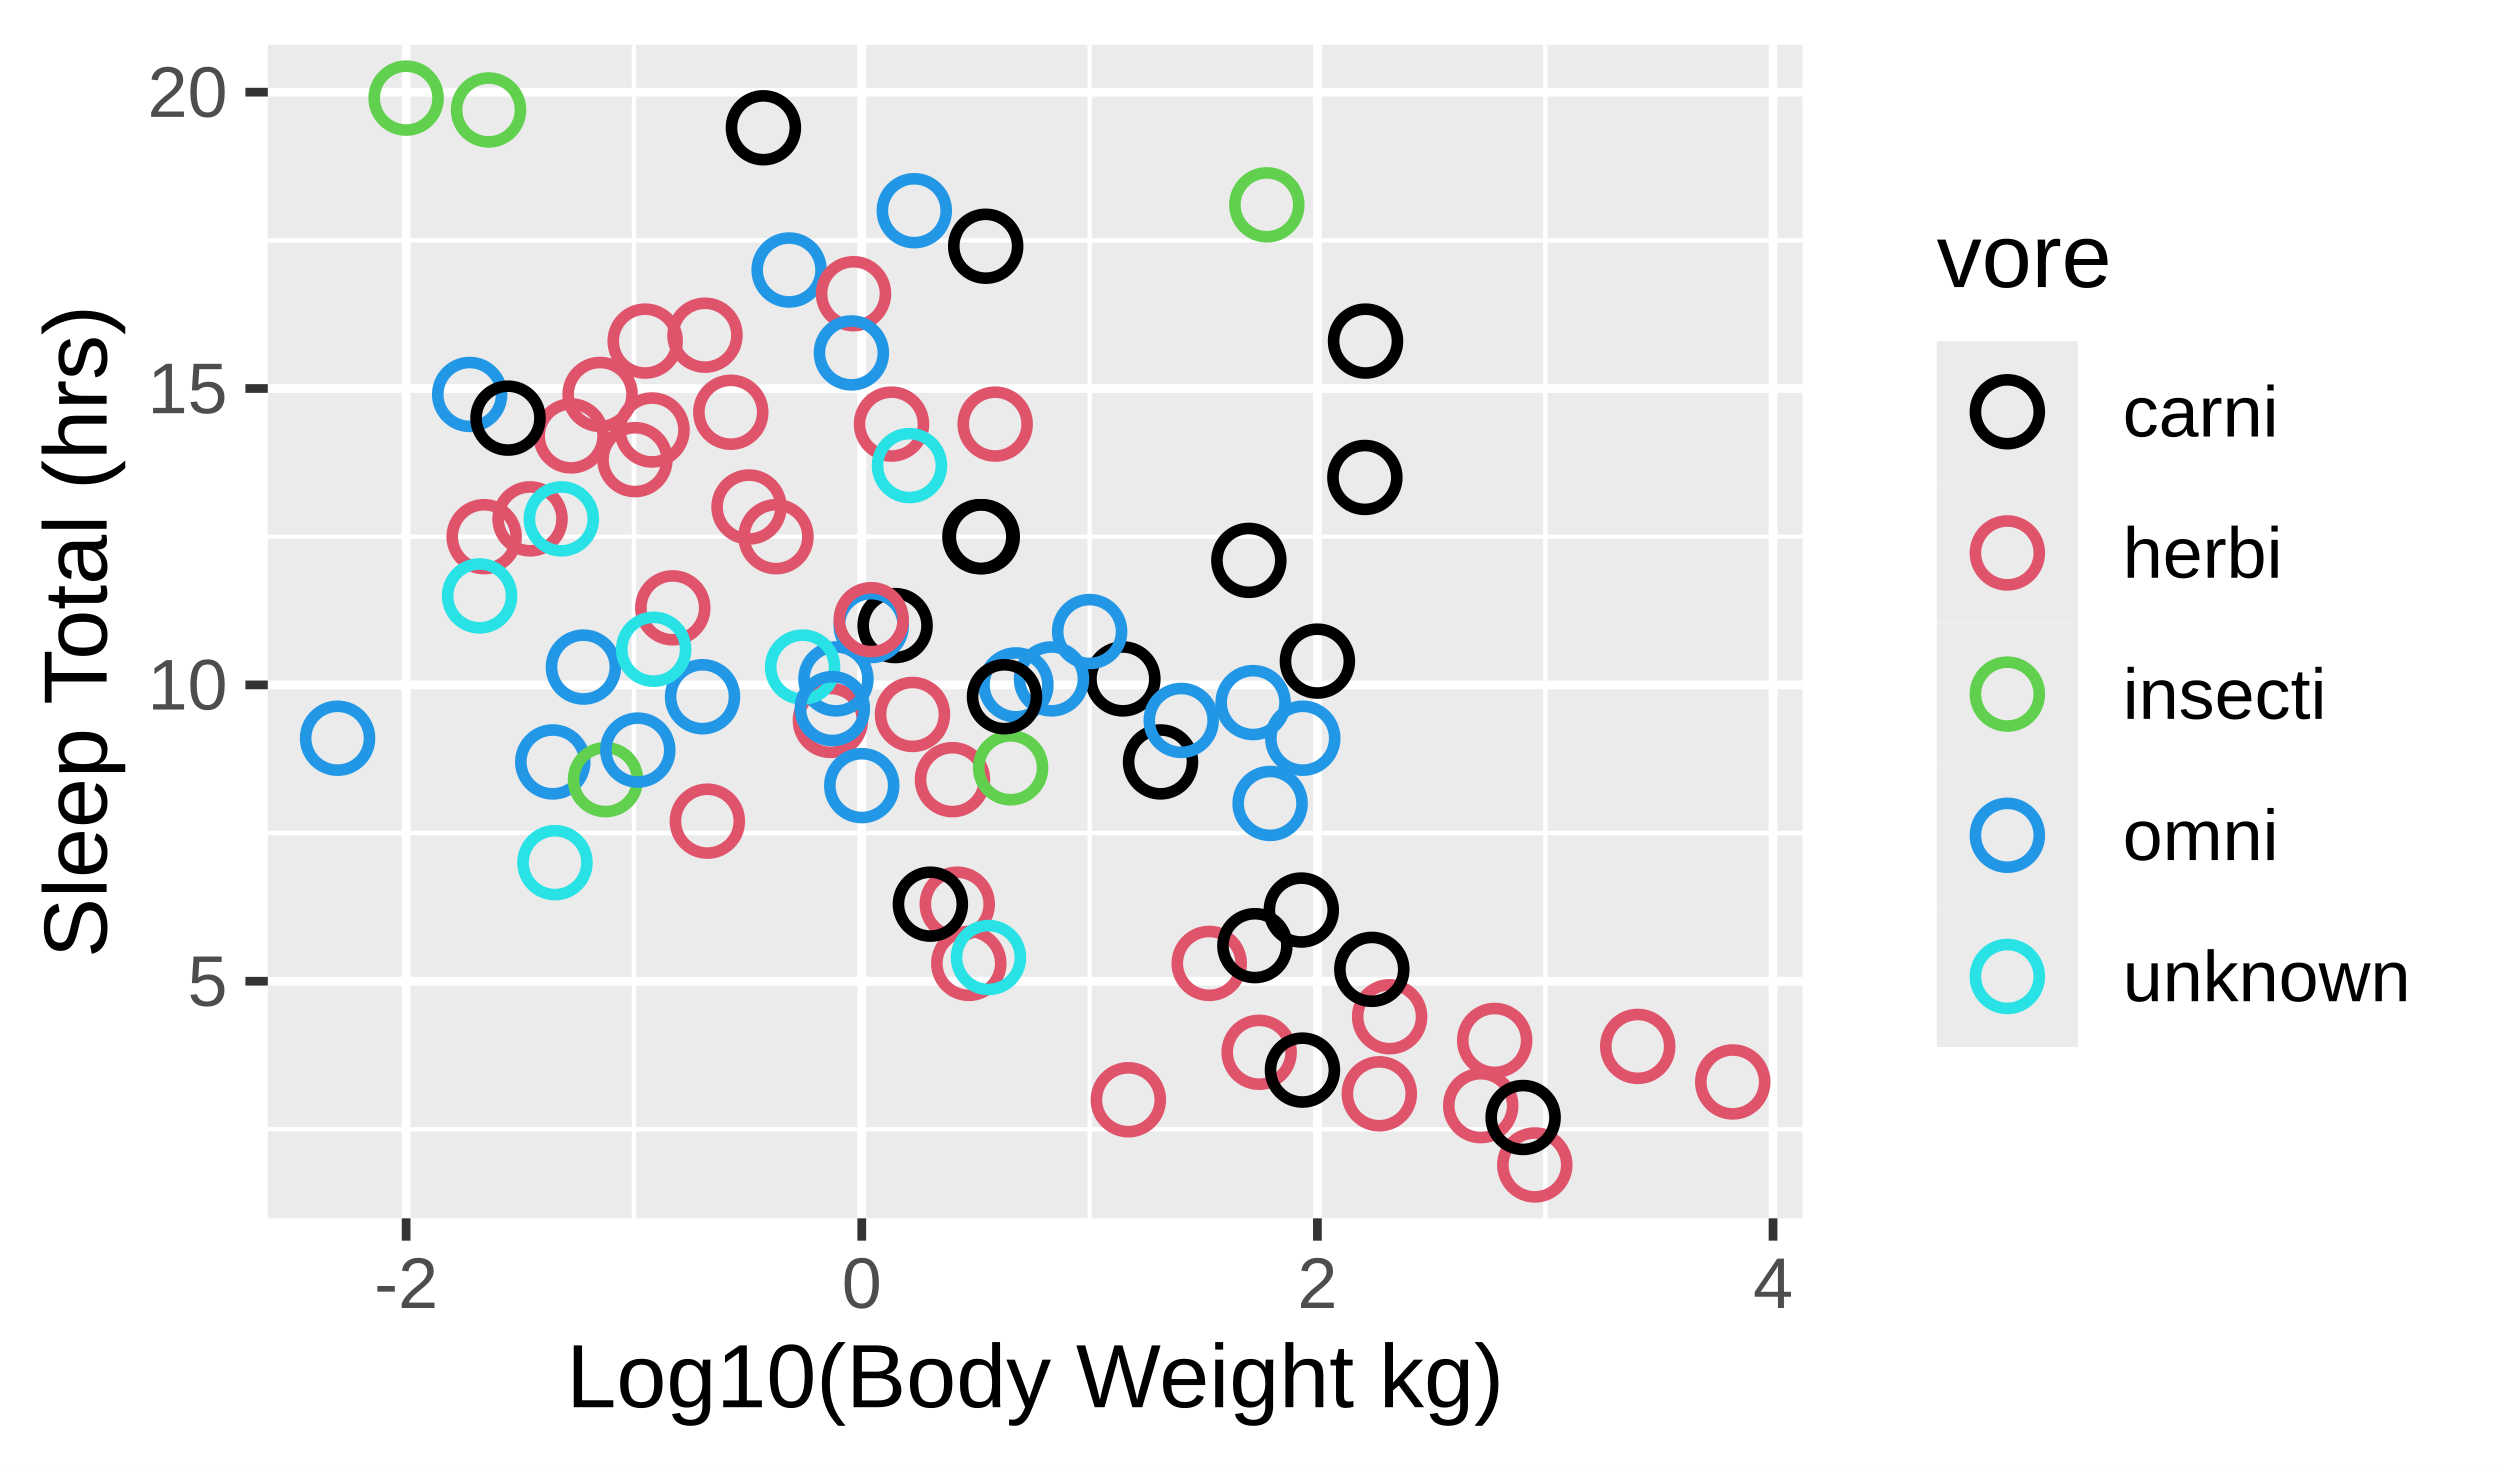
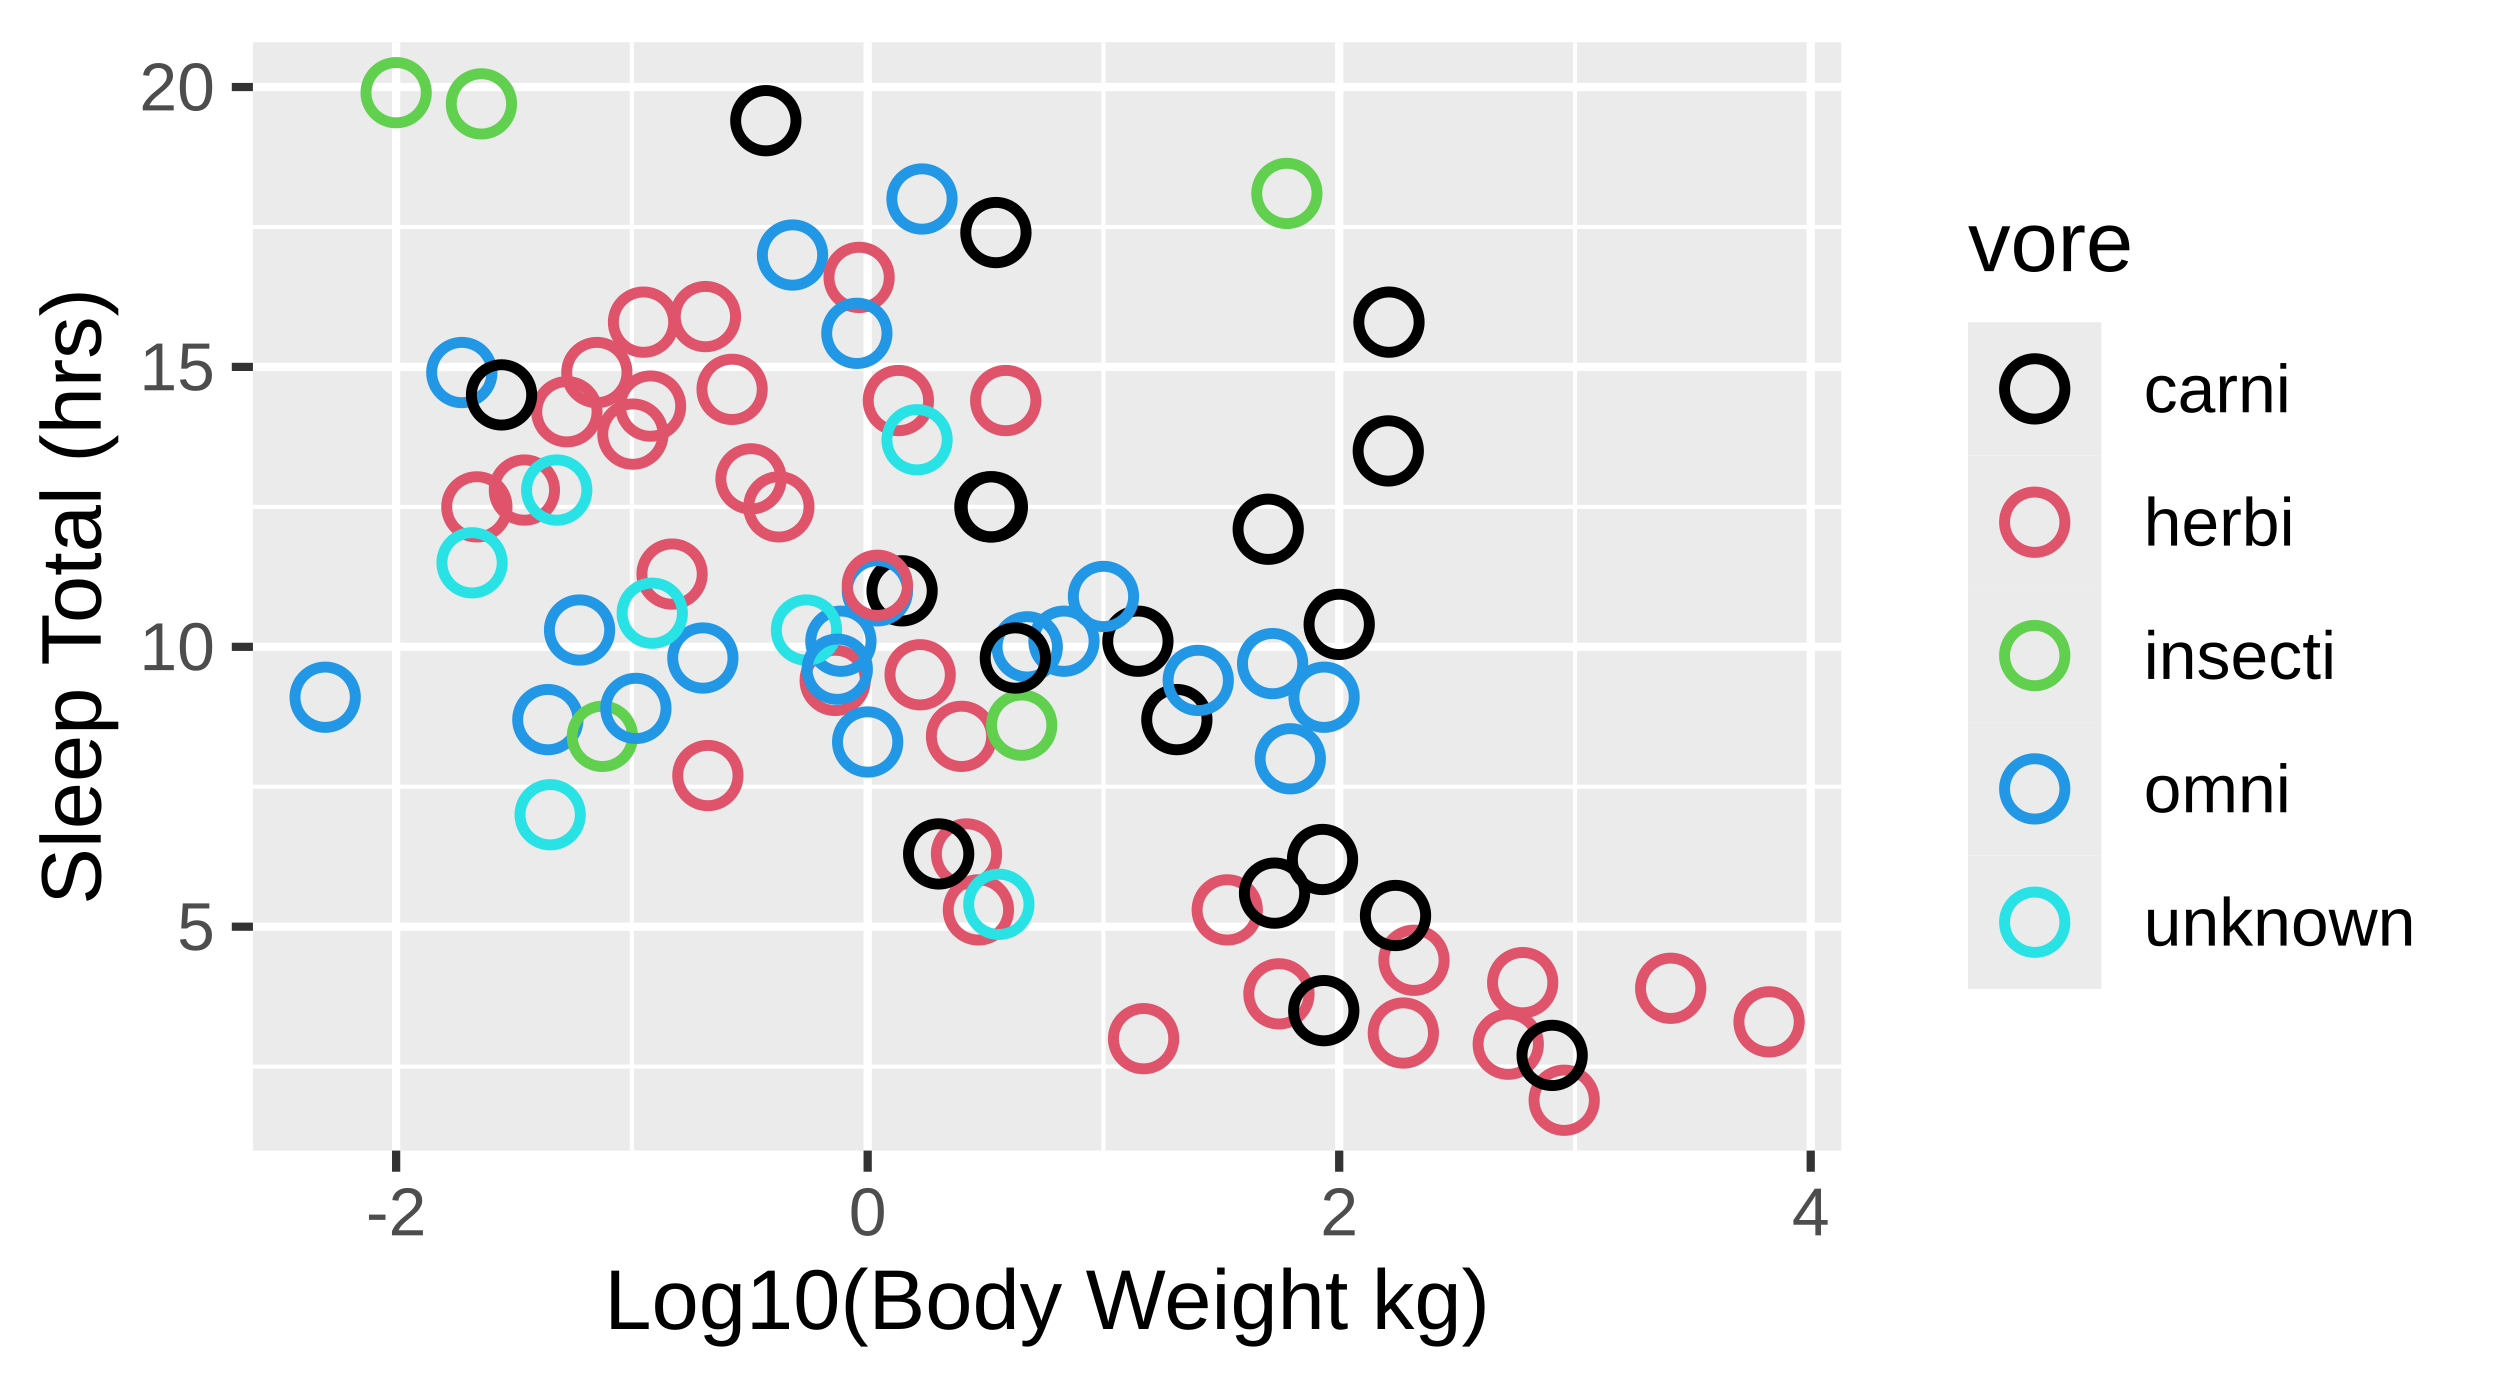
- <svg xmlns="http://www.w3.org/2000/svg" width="306.00pt" height="180.00pt" viewBox="0 0 306.00 180.00">
+ <svg xmlns="http://www.w3.org/2000/svg" width="324.00pt" height="180.00pt" viewBox="0 0 324.00 180.00">
  <g class="svglite">
    <defs>
      <style type="text/css">
    .svglite line, .svglite polyline, .svglite polygon, .svglite path, .svglite rect, .svglite circle {
      fill: none;
      stroke: #000000;
      stroke-linecap: round;
      stroke-linejoin: round;
      stroke-miterlimit: 10.00;
    }
    .svglite text {
      white-space: pre;
    }
    .svglite g.glyphgroup path {
      fill: inherit;
      stroke: none;
    }
  </style>
    </defs>
    <rect width="100%" height="100%" style="stroke: none; fill: #FFFFFF;" />
    <defs>
-       <clipPath id="cpMC4wMHwzMDYuMDB8MC4wMHwxODAuMDA=">
-         <rect x="0.00" y="0.00" width="306.00" height="180.00" />
+       <clipPath id="cpMC4wMHwzMjQuMDB8MC4wMHwxODAuMDA=">
+         <rect x="0.00" y="0.00" width="324.00" height="180.00" />
      </clipPath>
    </defs>
-     <g clip-path="url(#cpMC4wMHwzMDYuMDB8MC4wMHwxODAuMDA=)">
-       <rect x="0.00" y="0.00" width="306.00" height="180.00" style="stroke-width: 1.07; stroke: #FFFFFF; fill: #FFFFFF;" />
+     <g clip-path="url(#cpMC4wMHwzMjQuMDB8MC4wMHwxODAuMDA=)">
+       <rect x="0.00" y="0.00" width="324.00" height="180.00" style="stroke-width: 1.07; stroke: #FFFFFF; fill: #FFFFFF;" />
    </g>
    <defs>
-       <clipPath id="cpMzIuNzh8MjIwLjYyfDUuNDh8MTQ5LjEy">
-         <rect x="32.78" y="5.48" width="187.84" height="143.64" />
+       <clipPath id="cpMzIuNzh8MjM4LjYyfDUuNDh8MTQ5LjEy">
+         <rect x="32.78" y="5.48" width="205.84" height="143.64" />
      </clipPath>
    </defs>
-     <g clip-path="url(#cpMzIuNzh8MjIwLjYyfDUuNDh8MTQ5LjEy)">
-       <rect x="32.78" y="5.48" width="187.84" height="143.64" style="stroke-width: 1.07; stroke: none; fill: #EBEBEB;" />
-       <polyline points="32.78,138.23 220.62,138.23 " style="stroke-width: 0.53; stroke: #FFFFFF; stroke-linecap: butt;" />
-       <polyline points="32.78,101.96 220.62,101.96 " style="stroke-width: 0.53; stroke: #FFFFFF; stroke-linecap: butt;" />
-       <polyline points="32.78,65.69 220.62,65.69 " style="stroke-width: 0.53; stroke: #FFFFFF; stroke-linecap: butt;" />
-       <polyline points="32.78,29.42 220.62,29.42 " style="stroke-width: 0.53; stroke: #FFFFFF; stroke-linecap: butt;" />
-       <polyline points="77.60,149.12 77.60,5.48 " style="stroke-width: 0.53; stroke: #FFFFFF; stroke-linecap: butt;" />
-       <polyline points="133.37,149.12 133.37,5.48 " style="stroke-width: 0.53; stroke: #FFFFFF; stroke-linecap: butt;" />
-       <polyline points="189.14,149.12 189.14,5.48 " style="stroke-width: 0.53; stroke: #FFFFFF; stroke-linecap: butt;" />
-       <polyline points="32.78,120.10 220.62,120.10 " style="stroke-width: 1.07; stroke: #FFFFFF; stroke-linecap: butt;" />
-       <polyline points="32.78,83.83 220.62,83.83 " style="stroke-width: 1.07; stroke: #FFFFFF; stroke-linecap: butt;" />
-       <polyline points="32.78,47.55 220.62,47.55 " style="stroke-width: 1.07; stroke: #FFFFFF; stroke-linecap: butt;" />
-       <polyline points="32.78,11.28 220.62,11.28 " style="stroke-width: 1.07; stroke: #FFFFFF; stroke-linecap: butt;" />
-       <polyline points="49.71,149.12 49.71,5.48 " style="stroke-width: 1.07; stroke: #FFFFFF; stroke-linecap: butt;" />
-       <polyline points="105.48,149.12 105.48,5.48 " style="stroke-width: 1.07; stroke: #FFFFFF; stroke-linecap: butt;" />
-       <polyline points="161.25,149.12 161.25,5.48 " style="stroke-width: 1.07; stroke: #FFFFFF; stroke-linecap: butt;" />
-       <polyline points="217.02,149.12 217.02,5.48 " style="stroke-width: 1.07; stroke: #FFFFFF; stroke-linecap: butt;" />
-       <circle cx="152.86" cy="68.59" r="3.91" style="stroke-width: 1.42;" />
-       <circle cx="96.59" cy="33.05" r="3.91" style="stroke-width: 1.42; stroke: #2297E6;" />
-       <circle cx="109.12" cy="51.91" r="3.91" style="stroke-width: 1.42; stroke: #DF536B;" />
-       <circle cx="57.49" cy="48.28" r="3.91" style="stroke-width: 1.42; stroke: #2297E6;" />
-       <circle cx="182.95" cy="127.35" r="3.91" style="stroke-width: 1.42; stroke: #DF536B;" />
-       <circle cx="121.81" cy="51.91" r="3.91" style="stroke-width: 1.42; stroke: #DF536B;" />
-       <circle cx="142.05" cy="93.26" r="3.91" style="stroke-width: 1.42;" />
-       <circle cx="67.93" cy="105.59" r="3.91" style="stroke-width: 1.42; stroke: #28E2E5;" />
-       <circle cx="137.44" cy="83.10" r="3.91" style="stroke-width: 1.42;" />
-       <circle cx="138.11" cy="134.61" r="3.91" style="stroke-width: 1.42; stroke: #DF536B;" />
-       <circle cx="148.01" cy="117.92" r="3.91" style="stroke-width: 1.42; stroke: #DF536B;" />
-       <circle cx="101.64" cy="88.18" r="3.91" style="stroke-width: 1.42; stroke: #DF536B;" />
-       <circle cx="124.35" cy="83.83" r="3.91" style="stroke-width: 1.42; stroke: #2297E6;" />
-       <circle cx="94.98" cy="65.69" r="3.91" style="stroke-width: 1.42; stroke: #DF536B;" />
-       <circle cx="71.41" cy="81.65" r="3.91" style="stroke-width: 1.42; stroke: #2297E6;" />
-       <circle cx="105.48" cy="96.16" r="3.91" style="stroke-width: 1.42; stroke: #2297E6;" />
-       <circle cx="41.32" cy="90.36" r="3.91" style="stroke-width: 1.42; stroke: #2297E6;" />
-       <circle cx="120.65" cy="30.14" r="3.91" style="stroke-width: 1.42;" />
-       <circle cx="118.58" cy="117.92" r="3.91" style="stroke-width: 1.42; stroke: #DF536B;" />
-       <circle cx="111.91" cy="25.79" r="3.91" style="stroke-width: 1.42; stroke: #2297E6;" />
-       <circle cx="200.46" cy="128.08" r="3.91" style="stroke-width: 1.42; stroke: #DF536B;" />
-       <circle cx="59.80" cy="13.46" r="3.91" style="stroke-width: 1.42; stroke: #61D04F;" />
-       <circle cx="181.24" cy="135.33" r="3.91" style="stroke-width: 1.42; stroke: #DF536B;" />
-       <circle cx="168.83" cy="133.88" r="3.91" style="stroke-width: 1.42; stroke: #DF536B;" />
-       <circle cx="102.32" cy="83.10" r="3.91" style="stroke-width: 1.42; stroke: #2297E6;" />
-       <circle cx="133.37" cy="77.30" r="3.91" style="stroke-width: 1.42; stroke: #2297E6;" />
-       <circle cx="73.45" cy="48.28" r="3.91" style="stroke-width: 1.42; stroke: #DF536B;" />
-       <circle cx="119.94" cy="65.69" r="3.91" style="stroke-width: 1.42;" />
-       <circle cx="85.99" cy="85.28" r="3.91" style="stroke-width: 1.42; stroke: #2297E6;" />
-       <circle cx="187.86" cy="142.59" r="3.91" style="stroke-width: 1.42; stroke: #DF536B;" />
-       <circle cx="186.43" cy="136.78" r="3.91" style="stroke-width: 1.42;" />
-       <circle cx="159.28" cy="111.39" r="3.91" style="stroke-width: 1.42;" />
-       <circle cx="117.17" cy="110.67" r="3.91" style="stroke-width: 1.42; stroke: #DF536B;" />
-       <circle cx="155.46" cy="98.34" r="3.91" style="stroke-width: 1.42; stroke: #2297E6;" />
-       <circle cx="111.69" cy="87.45" r="3.91" style="stroke-width: 1.42; stroke: #DF536B;" />
-       <circle cx="212.09" cy="132.43" r="3.91" style="stroke-width: 1.42; stroke: #DF536B;" />
-       <circle cx="93.44" cy="15.64" r="3.91" style="stroke-width: 1.42;" />
-       <circle cx="128.70" cy="83.10" r="3.91" style="stroke-width: 1.42; stroke: #2297E6;" />
-       <circle cx="69.91" cy="53.36" r="3.91" style="stroke-width: 1.42; stroke: #DF536B;" />
-       <circle cx="79.81" cy="52.63" r="3.91" style="stroke-width: 1.42; stroke: #DF536B;" />
-       <circle cx="64.88" cy="63.51" r="3.91" style="stroke-width: 1.42; stroke: #DF536B;" />
-       <circle cx="59.26" cy="65.69" r="3.91" style="stroke-width: 1.42; stroke: #DF536B;" />
-       <circle cx="49.71" cy="12.01" r="3.91" style="stroke-width: 1.42; stroke: #61D04F;" />
-       <circle cx="89.45" cy="50.46" r="3.91" style="stroke-width: 1.42; stroke: #DF536B;" />
-       <circle cx="109.56" cy="76.57" r="3.91" style="stroke-width: 1.42;" />
-       <circle cx="86.58" cy="100.51" r="3.91" style="stroke-width: 1.42; stroke: #DF536B;" />
-       <circle cx="62.18" cy="51.18" r="3.91" style="stroke-width: 1.42;" />
-       <circle cx="116.58" cy="95.43" r="3.91" style="stroke-width: 1.42; stroke: #DF536B;" />
-       <circle cx="154.12" cy="128.80" r="3.91" style="stroke-width: 1.42; stroke: #DF536B;" />
-       <circle cx="153.38" cy="86.00" r="3.91" style="stroke-width: 1.42; stroke: #2297E6;" />
-       <circle cx="167.14" cy="41.75" r="3.91" style="stroke-width: 1.42;" />
-       <circle cx="161.25" cy="80.92" r="3.91" style="stroke-width: 1.42;" />
-       <circle cx="167.06" cy="58.44" r="3.91" style="stroke-width: 1.42;" />
-       <circle cx="144.58" cy="88.18" r="3.91" style="stroke-width: 1.42; stroke: #2297E6;" />
-       <circle cx="98.24" cy="81.65" r="3.91" style="stroke-width: 1.42; stroke: #28E2E5;" />
-       <circle cx="106.64" cy="76.57" r="3.91" style="stroke-width: 1.42; stroke: #2297E6;" />
-       <circle cx="58.70" cy="72.94" r="3.91" style="stroke-width: 1.42; stroke: #28E2E5;" />
-       <circle cx="111.32" cy="56.99" r="3.91" style="stroke-width: 1.42; stroke: #28E2E5;" />
-       <circle cx="159.42" cy="130.98" r="3.91" style="stroke-width: 1.42;" />
-       <circle cx="153.60" cy="115.75" r="3.91" style="stroke-width: 1.42;" />
-       <circle cx="106.64" cy="75.85" r="3.91" style="stroke-width: 1.42; stroke: #DF536B;" />
-       <circle cx="155.06" cy="25.07" r="3.91" style="stroke-width: 1.42; stroke: #61D04F;" />
-       <circle cx="120.99" cy="117.20" r="3.91" style="stroke-width: 1.42; stroke: #28E2E5;" />
-       <circle cx="91.68" cy="62.06" r="3.91" style="stroke-width: 1.42; stroke: #DF536B;" />
-       <circle cx="67.66" cy="93.26" r="3.91" style="stroke-width: 1.42; stroke: #2297E6;" />
-       <circle cx="101.88" cy="86.73" r="3.91" style="stroke-width: 1.42; stroke: #2297E6;" />
-       <circle cx="74.11" cy="95.43" r="3.91" style="stroke-width: 1.42; stroke: #61D04F;" />
-       <circle cx="82.35" cy="74.40" r="3.91" style="stroke-width: 1.42; stroke: #DF536B;" />
-       <circle cx="80.01" cy="79.47" r="3.91" style="stroke-width: 1.42; stroke: #28E2E5;" />
-       <circle cx="104.47" cy="35.95" r="3.91" style="stroke-width: 1.42; stroke: #DF536B;" />
-       <circle cx="77.72" cy="56.26" r="3.91" style="stroke-width: 1.42; stroke: #DF536B;" />
-       <circle cx="86.29" cy="41.03" r="3.91" style="stroke-width: 1.42; stroke: #DF536B;" />
-       <circle cx="68.71" cy="63.51" r="3.91" style="stroke-width: 1.42; stroke: #28E2E5;" />
-       <circle cx="159.46" cy="90.36" r="3.91" style="stroke-width: 1.42; stroke: #2297E6;" />
-       <circle cx="123.70" cy="93.98" r="3.91" style="stroke-width: 1.42; stroke: #61D04F;" />
-       <circle cx="78.97" cy="41.75" r="3.91" style="stroke-width: 1.42; stroke: #DF536B;" />
-       <circle cx="170.09" cy="124.45" r="3.91" style="stroke-width: 1.42; stroke: #DF536B;" />
-       <circle cx="104.21" cy="43.20" r="3.91" style="stroke-width: 1.42; stroke: #2297E6;" />
-       <circle cx="78.07" cy="91.81" r="3.91" style="stroke-width: 1.42; stroke: #2297E6;" />
-       <circle cx="167.91" cy="118.65" r="3.91" style="stroke-width: 1.42;" />
-       <circle cx="113.88" cy="110.67" r="3.91" style="stroke-width: 1.42;" />
-       <circle cx="120.23" cy="65.69" r="3.91" style="stroke-width: 1.42;" />
-       <circle cx="122.95" cy="85.28" r="3.91" style="stroke-width: 1.42;" />
+     <g clip-path="url(#cpMzIuNzh8MjM4LjYyfDUuNDh8MTQ5LjEy)">
+       <rect x="32.78" y="5.48" width="205.84" height="143.64" style="stroke-width: 1.07; stroke: none; fill: #EBEBEB;" />
+       <polyline points="32.78,138.23 238.62,138.23 " style="stroke-width: 0.53; stroke: #FFFFFF; stroke-linecap: butt;" />
+       <polyline points="32.78,101.96 238.62,101.96 " style="stroke-width: 0.53; stroke: #FFFFFF; stroke-linecap: butt;" />
+       <polyline points="32.78,65.69 238.62,65.69 " style="stroke-width: 0.53; stroke: #FFFFFF; stroke-linecap: butt;" />
+       <polyline points="32.78,29.42 238.62,29.42 " style="stroke-width: 0.53; stroke: #FFFFFF; stroke-linecap: butt;" />
+       <polyline points="81.89,149.12 81.89,5.48 " style="stroke-width: 0.53; stroke: #FFFFFF; stroke-linecap: butt;" />
+       <polyline points="143.01,149.12 143.01,5.48 " style="stroke-width: 0.53; stroke: #FFFFFF; stroke-linecap: butt;" />
+       <polyline points="204.12,149.12 204.12,5.48 " style="stroke-width: 0.53; stroke: #FFFFFF; stroke-linecap: butt;" />
+       <polyline points="32.78,120.10 238.62,120.10 " style="stroke-width: 1.07; stroke: #FFFFFF; stroke-linecap: butt;" />
+       <polyline points="32.78,83.83 238.62,83.83 " style="stroke-width: 1.07; stroke: #FFFFFF; stroke-linecap: butt;" />
+       <polyline points="32.78,47.55 238.62,47.55 " style="stroke-width: 1.07; stroke: #FFFFFF; stroke-linecap: butt;" />
+       <polyline points="32.78,11.28 238.62,11.28 " style="stroke-width: 1.07; stroke: #FFFFFF; stroke-linecap: butt;" />
+       <polyline points="51.34,149.12 51.34,5.48 " style="stroke-width: 1.07; stroke: #FFFFFF; stroke-linecap: butt;" />
+       <polyline points="112.45,149.12 112.45,5.48 " style="stroke-width: 1.07; stroke: #FFFFFF; stroke-linecap: butt;" />
+       <polyline points="173.56,149.12 173.56,5.48 " style="stroke-width: 1.07; stroke: #FFFFFF; stroke-linecap: butt;" />
+       <polyline points="234.67,149.12 234.67,5.48 " style="stroke-width: 1.07; stroke: #FFFFFF; stroke-linecap: butt;" />
+       <circle cx="164.36" cy="68.59" r="3.91" style="stroke-width: 1.42;" />
+       <circle cx="102.71" cy="33.05" r="3.91" style="stroke-width: 1.42; stroke: #2297E6;" />
+       <circle cx="116.43" cy="51.91" r="3.91" style="stroke-width: 1.42; stroke: #DF536B;" />
+       <circle cx="59.85" cy="48.28" r="3.91" style="stroke-width: 1.42; stroke: #2297E6;" />
+       <circle cx="197.34" cy="127.35" r="3.91" style="stroke-width: 1.42; stroke: #DF536B;" />
+       <circle cx="130.34" cy="51.91" r="3.91" style="stroke-width: 1.42; stroke: #DF536B;" />
+       <circle cx="152.52" cy="93.26" r="3.91" style="stroke-width: 1.42;" />
+       <circle cx="71.30" cy="105.59" r="3.91" style="stroke-width: 1.42; stroke: #28E2E5;" />
+       <circle cx="147.47" cy="83.10" r="3.91" style="stroke-width: 1.42;" />
+       <circle cx="148.21" cy="134.61" r="3.91" style="stroke-width: 1.42; stroke: #DF536B;" />
+       <circle cx="159.05" cy="117.92" r="3.91" style="stroke-width: 1.42; stroke: #DF536B;" />
+       <circle cx="108.24" cy="88.18" r="3.91" style="stroke-width: 1.42; stroke: #DF536B;" />
+       <circle cx="133.13" cy="83.83" r="3.91" style="stroke-width: 1.42; stroke: #2297E6;" />
+       <circle cx="100.94" cy="65.69" r="3.91" style="stroke-width: 1.42; stroke: #DF536B;" />
+       <circle cx="75.11" cy="81.65" r="3.91" style="stroke-width: 1.42; stroke: #2297E6;" />
+       <circle cx="112.45" cy="96.16" r="3.91" style="stroke-width: 1.42; stroke: #2297E6;" />
+       <circle cx="42.14" cy="90.36" r="3.91" style="stroke-width: 1.42; stroke: #2297E6;" />
+       <circle cx="129.07" cy="30.14" r="3.91" style="stroke-width: 1.42;" />
+       <circle cx="126.80" cy="117.92" r="3.91" style="stroke-width: 1.42; stroke: #DF536B;" />
+       <circle cx="119.49" cy="25.79" r="3.91" style="stroke-width: 1.42; stroke: #2297E6;" />
+       <circle cx="216.52" cy="128.08" r="3.91" style="stroke-width: 1.42; stroke: #DF536B;" />
+       <circle cx="62.39" cy="13.46" r="3.91" style="stroke-width: 1.42; stroke: #61D04F;" />
+       <circle cx="195.47" cy="135.33" r="3.91" style="stroke-width: 1.42; stroke: #DF536B;" />
+       <circle cx="181.87" cy="133.88" r="3.91" style="stroke-width: 1.42; stroke: #DF536B;" />
+       <circle cx="108.98" cy="83.10" r="3.91" style="stroke-width: 1.42; stroke: #2297E6;" />
+       <circle cx="143.01" cy="77.30" r="3.91" style="stroke-width: 1.42; stroke: #2297E6;" />
+       <circle cx="77.35" cy="48.28" r="3.91" style="stroke-width: 1.42; stroke: #DF536B;" />
+       <circle cx="128.29" cy="65.69" r="3.91" style="stroke-width: 1.42;" />
+       <circle cx="91.09" cy="85.28" r="3.91" style="stroke-width: 1.42; stroke: #2297E6;" />
+       <circle cx="202.72" cy="142.59" r="3.91" style="stroke-width: 1.42; stroke: #DF536B;" />
+       <circle cx="201.16" cy="136.78" r="3.91" style="stroke-width: 1.42;" />
+       <circle cx="171.40" cy="111.39" r="3.91" style="stroke-width: 1.42;" />
+       <circle cx="125.26" cy="110.67" r="3.91" style="stroke-width: 1.42; stroke: #DF536B;" />
+       <circle cx="167.22" cy="98.34" r="3.91" style="stroke-width: 1.42; stroke: #2297E6;" />
+       <circle cx="119.25" cy="87.45" r="3.91" style="stroke-width: 1.42; stroke: #DF536B;" />
+       <circle cx="229.27" cy="132.43" r="3.91" style="stroke-width: 1.42; stroke: #DF536B;" />
+       <circle cx="99.25" cy="15.64" r="3.91" style="stroke-width: 1.42;" />
+       <circle cx="137.89" cy="83.10" r="3.91" style="stroke-width: 1.42; stroke: #2297E6;" />
+       <circle cx="73.47" cy="53.36" r="3.91" style="stroke-width: 1.42; stroke: #DF536B;" />
+       <circle cx="84.31" cy="52.63" r="3.91" style="stroke-width: 1.42; stroke: #DF536B;" />
+       <circle cx="67.96" cy="63.51" r="3.91" style="stroke-width: 1.42; stroke: #DF536B;" />
+       <circle cx="61.80" cy="65.69" r="3.91" style="stroke-width: 1.42; stroke: #DF536B;" />
+       <circle cx="51.34" cy="12.01" r="3.91" style="stroke-width: 1.42; stroke: #61D04F;" />
+       <circle cx="94.88" cy="50.46" r="3.91" style="stroke-width: 1.42; stroke: #DF536B;" />
+       <circle cx="116.91" cy="76.57" r="3.91" style="stroke-width: 1.42;" />
+       <circle cx="91.74" cy="100.51" r="3.91" style="stroke-width: 1.42; stroke: #DF536B;" />
+       <circle cx="65.00" cy="51.18" r="3.91" style="stroke-width: 1.42;" />
+       <circle cx="124.61" cy="95.43" r="3.91" style="stroke-width: 1.42; stroke: #DF536B;" />
+       <circle cx="165.75" cy="128.80" r="3.91" style="stroke-width: 1.42; stroke: #DF536B;" />
+       <circle cx="164.93" cy="86.00" r="3.91" style="stroke-width: 1.42; stroke: #2297E6;" />
+       <circle cx="180.01" cy="41.75" r="3.91" style="stroke-width: 1.42;" />
+       <circle cx="173.56" cy="80.92" r="3.91" style="stroke-width: 1.42;" />
+       <circle cx="179.92" cy="58.44" r="3.91" style="stroke-width: 1.42;" />
+       <circle cx="155.29" cy="88.18" r="3.91" style="stroke-width: 1.42; stroke: #2297E6;" />
+       <circle cx="104.52" cy="81.65" r="3.91" style="stroke-width: 1.42; stroke: #28E2E5;" />
+       <circle cx="113.71" cy="76.57" r="3.91" style="stroke-width: 1.42; stroke: #2297E6;" />
+       <circle cx="61.18" cy="72.94" r="3.91" style="stroke-width: 1.42; stroke: #28E2E5;" />
+       <circle cx="118.85" cy="56.99" r="3.91" style="stroke-width: 1.42; stroke: #28E2E5;" />
+       <circle cx="171.56" cy="130.98" r="3.91" style="stroke-width: 1.42;" />
+       <circle cx="165.18" cy="115.75" r="3.91" style="stroke-width: 1.42;" />
+       <circle cx="113.71" cy="75.85" r="3.91" style="stroke-width: 1.42; stroke: #DF536B;" />
+       <circle cx="166.78" cy="25.07" r="3.91" style="stroke-width: 1.42; stroke: #61D04F;" />
+       <circle cx="129.45" cy="117.20" r="3.91" style="stroke-width: 1.42; stroke: #28E2E5;" />
+       <circle cx="97.33" cy="62.06" r="3.91" style="stroke-width: 1.42; stroke: #DF536B;" />
+       <circle cx="71.00" cy="93.26" r="3.91" style="stroke-width: 1.42; stroke: #2297E6;" />
+       <circle cx="108.51" cy="86.73" r="3.91" style="stroke-width: 1.42; stroke: #2297E6;" />
+       <circle cx="78.07" cy="95.43" r="3.91" style="stroke-width: 1.42; stroke: #61D04F;" />
+       <circle cx="87.10" cy="74.40" r="3.91" style="stroke-width: 1.42; stroke: #DF536B;" />
+       <circle cx="84.53" cy="79.47" r="3.91" style="stroke-width: 1.42; stroke: #28E2E5;" />
+       <circle cx="111.34" cy="35.95" r="3.91" style="stroke-width: 1.42; stroke: #DF536B;" />
+       <circle cx="82.02" cy="56.26" r="3.91" style="stroke-width: 1.42; stroke: #DF536B;" />
+       <circle cx="91.42" cy="41.03" r="3.91" style="stroke-width: 1.42; stroke: #DF536B;" />
+       <circle cx="72.15" cy="63.51" r="3.91" style="stroke-width: 1.42; stroke: #28E2E5;" />
+       <circle cx="171.60" cy="90.36" r="3.91" style="stroke-width: 1.42; stroke: #2297E6;" />
+       <circle cx="132.41" cy="93.98" r="3.91" style="stroke-width: 1.42; stroke: #61D04F;" />
+       <circle cx="83.40" cy="41.75" r="3.91" style="stroke-width: 1.42; stroke: #DF536B;" />
+       <circle cx="183.25" cy="124.45" r="3.91" style="stroke-width: 1.42; stroke: #DF536B;" />
+       <circle cx="111.05" cy="43.20" r="3.91" style="stroke-width: 1.42; stroke: #2297E6;" />
+       <circle cx="82.41" cy="91.81" r="3.91" style="stroke-width: 1.42; stroke: #2297E6;" />
+       <circle cx="180.86" cy="118.65" r="3.91" style="stroke-width: 1.42;" />
+       <circle cx="121.65" cy="110.67" r="3.91" style="stroke-width: 1.42;" />
+       <circle cx="128.61" cy="65.69" r="3.91" style="stroke-width: 1.42;" />
+       <circle cx="131.59" cy="85.28" r="3.91" style="stroke-width: 1.42;" />
    </g>
-     <g clip-path="url(#cpMC4wMHwzMDYuMDB8MC4wMHwxODAuMDA=)">
+     <g clip-path="url(#cpMC4wMHwzMjQuMDB8MC4wMHwxODAuMDA=)">
      <text x="27.85" y="123.13" text-anchor="end" style="font-size: 8.80px;fill: #4D4D4D; font-family: &quot;Liberation Sans&quot;;" textLength="4.89px" lengthAdjust="spacingAndGlyphs">5</text>
      <text x="27.85" y="86.85" text-anchor="end" style="font-size: 8.80px;fill: #4D4D4D; font-family: &quot;Liberation Sans&quot;;" textLength="9.78px" lengthAdjust="spacingAndGlyphs">10</text>
      <text x="27.85" y="50.58" text-anchor="end" style="font-size: 8.80px;fill: #4D4D4D; font-family: &quot;Liberation Sans&quot;;" textLength="9.78px" lengthAdjust="spacingAndGlyphs">15</text>
      <text x="27.85" y="14.31" text-anchor="end" style="font-size: 8.80px;fill: #4D4D4D; font-family: &quot;Liberation Sans&quot;;" textLength="9.78px" lengthAdjust="spacingAndGlyphs">20</text>
      <polyline points="30.04,120.10 32.78,120.10 " style="stroke-width: 1.07; stroke: #333333; stroke-linecap: butt;" />
      <polyline points="30.04,83.83 32.78,83.83 " style="stroke-width: 1.07; stroke: #333333; stroke-linecap: butt;" />
      <polyline points="30.04,47.55 32.78,47.55 " style="stroke-width: 1.07; stroke: #333333; stroke-linecap: butt;" />
      <polyline points="30.04,11.28 32.78,11.28 " style="stroke-width: 1.07; stroke: #333333; stroke-linecap: butt;" />
-       <polyline points="49.71,151.86 49.71,149.12 " style="stroke-width: 1.07; stroke: #333333; stroke-linecap: butt;" />
-       <polyline points="105.48,151.86 105.48,149.12 " style="stroke-width: 1.07; stroke: #333333; stroke-linecap: butt;" />
-       <polyline points="161.25,151.86 161.25,149.12 " style="stroke-width: 1.07; stroke: #333333; stroke-linecap: butt;" />
-       <polyline points="217.02,151.86 217.02,149.12 " style="stroke-width: 1.07; stroke: #333333; stroke-linecap: butt;" />
-       <text x="49.71" y="160.10" text-anchor="middle" style="font-size: 8.80px;fill: #4D4D4D; font-family: &quot;Liberation Sans&quot;;" textLength="7.81px" lengthAdjust="spacingAndGlyphs">-2</text>
-       <text x="105.48" y="160.10" text-anchor="middle" style="font-size: 8.80px;fill: #4D4D4D; font-family: &quot;Liberation Sans&quot;;" textLength="4.89px" lengthAdjust="spacingAndGlyphs">0</text>
-       <text x="161.25" y="160.10" text-anchor="middle" style="font-size: 8.80px;fill: #4D4D4D; font-family: &quot;Liberation Sans&quot;;" textLength="4.89px" lengthAdjust="spacingAndGlyphs">2</text>
-       <text x="217.02" y="160.10" text-anchor="middle" style="font-size: 8.80px;fill: #4D4D4D; font-family: &quot;Liberation Sans&quot;;" textLength="4.89px" lengthAdjust="spacingAndGlyphs">4</text>
-       <text x="126.70" y="172.24" text-anchor="middle" style="font-size: 11.00px; font-family: &quot;Liberation Sans&quot;;" textLength="114.83px" lengthAdjust="spacingAndGlyphs">Log10(Body Weight kg)</text>
+       <polyline points="51.34,151.86 51.34,149.12 " style="stroke-width: 1.07; stroke: #333333; stroke-linecap: butt;" />
+       <polyline points="112.45,151.86 112.45,149.12 " style="stroke-width: 1.07; stroke: #333333; stroke-linecap: butt;" />
+       <polyline points="173.56,151.86 173.56,149.12 " style="stroke-width: 1.07; stroke: #333333; stroke-linecap: butt;" />
+       <polyline points="234.67,151.86 234.67,149.12 " style="stroke-width: 1.07; stroke: #333333; stroke-linecap: butt;" />
+       <text x="51.34" y="160.10" text-anchor="middle" style="font-size: 8.80px;fill: #4D4D4D; font-family: &quot;Liberation Sans&quot;;" textLength="7.81px" lengthAdjust="spacingAndGlyphs">-2</text>
+       <text x="112.45" y="160.10" text-anchor="middle" style="font-size: 8.80px;fill: #4D4D4D; font-family: &quot;Liberation Sans&quot;;" textLength="4.89px" lengthAdjust="spacingAndGlyphs">0</text>
+       <text x="173.56" y="160.10" text-anchor="middle" style="font-size: 8.80px;fill: #4D4D4D; font-family: &quot;Liberation Sans&quot;;" textLength="4.89px" lengthAdjust="spacingAndGlyphs">2</text>
+       <text x="234.67" y="160.10" text-anchor="middle" style="font-size: 8.80px;fill: #4D4D4D; font-family: &quot;Liberation Sans&quot;;" textLength="4.89px" lengthAdjust="spacingAndGlyphs">4</text>
+       <text x="135.70" y="172.24" text-anchor="middle" style="font-size: 11.00px; font-family: &quot;Liberation Sans&quot;;" textLength="114.83px" lengthAdjust="spacingAndGlyphs">Log10(Body Weight kg)</text>
      <text transform="translate(13.05,77.30) rotate(-90)" text-anchor="middle" style="font-size: 11.00px; font-family: &quot;Liberation Sans&quot;;" textLength="79.92px" lengthAdjust="spacingAndGlyphs">Sleep Total (hrs)</text>
-       <rect x="231.58" y="20.95" width="68.94" height="112.69" style="stroke-width: 1.07; stroke: none; fill: #FFFFFF;" />
-       <text x="237.06" y="35.14" style="font-size: 11.00px; font-family: &quot;Liberation Sans&quot;;" textLength="21.41px" lengthAdjust="spacingAndGlyphs">vore</text>
-       <rect x="237.06" y="41.76" width="17.28" height="17.28" style="stroke-width: 1.07; stroke: none; fill: #EBEBEB;" />
-       <circle cx="245.70" cy="50.40" r="3.91" style="stroke-width: 1.42;" />
-       <rect x="237.06" y="59.04" width="17.28" height="17.28" style="stroke-width: 1.07; stroke: none; fill: #EBEBEB;" />
-       <circle cx="245.70" cy="67.68" r="3.91" style="stroke-width: 1.42; stroke: #DF536B;" />
-       <rect x="237.06" y="76.32" width="17.28" height="17.28" style="stroke-width: 1.07; stroke: none; fill: #EBEBEB;" />
-       <circle cx="245.70" cy="84.96" r="3.91" style="stroke-width: 1.42; stroke: #61D04F;" />
-       <rect x="237.06" y="93.60" width="17.28" height="17.28" style="stroke-width: 1.07; stroke: none; fill: #EBEBEB;" />
-       <circle cx="245.70" cy="102.24" r="3.91" style="stroke-width: 1.42; stroke: #2297E6;" />
-       <rect x="237.06" y="110.88" width="17.28" height="17.28" style="stroke-width: 1.07; stroke: none; fill: #EBEBEB;" />
-       <circle cx="245.70" cy="119.52" r="3.91" style="stroke-width: 1.42; stroke: #28E2E5;" />
-       <text x="259.82" y="53.43" style="font-size: 8.80px; font-family: &quot;Liberation Sans&quot;;" textLength="19.06px" lengthAdjust="spacingAndGlyphs">carni</text>
-       <text x="259.82" y="70.71" style="font-size: 8.80px; font-family: &quot;Liberation Sans&quot;;" textLength="19.55px" lengthAdjust="spacingAndGlyphs">herbi</text>
-       <text x="259.82" y="87.99" style="font-size: 8.80px; font-family: &quot;Liberation Sans&quot;;" textLength="24.94px" lengthAdjust="spacingAndGlyphs">insecti</text>
-       <text x="259.82" y="105.27" style="font-size: 8.80px; font-family: &quot;Liberation Sans&quot;;" textLength="19.06px" lengthAdjust="spacingAndGlyphs">omni</text>
-       <text x="259.82" y="122.55" style="font-size: 8.80px; font-family: &quot;Liberation Sans&quot;;" textLength="35.22px" lengthAdjust="spacingAndGlyphs">unknown</text>
+       <rect x="249.58" y="20.95" width="68.94" height="112.69" style="stroke-width: 1.07; stroke: none; fill: #FFFFFF;" />
+       <text x="255.06" y="35.14" style="font-size: 11.00px; font-family: &quot;Liberation Sans&quot;;" textLength="21.41px" lengthAdjust="spacingAndGlyphs">vore</text>
+       <rect x="255.06" y="41.76" width="17.28" height="17.28" style="stroke-width: 1.07; stroke: none; fill: #EBEBEB;" />
+       <circle cx="263.70" cy="50.40" r="3.91" style="stroke-width: 1.42;" />
+       <rect x="255.06" y="59.04" width="17.28" height="17.28" style="stroke-width: 1.07; stroke: none; fill: #EBEBEB;" />
+       <circle cx="263.70" cy="67.68" r="3.91" style="stroke-width: 1.42; stroke: #DF536B;" />
+       <rect x="255.06" y="76.32" width="17.28" height="17.28" style="stroke-width: 1.07; stroke: none; fill: #EBEBEB;" />
+       <circle cx="263.70" cy="84.96" r="3.91" style="stroke-width: 1.42; stroke: #61D04F;" />
+       <rect x="255.06" y="93.60" width="17.28" height="17.28" style="stroke-width: 1.07; stroke: none; fill: #EBEBEB;" />
+       <circle cx="263.70" cy="102.24" r="3.91" style="stroke-width: 1.42; stroke: #2297E6;" />
+       <rect x="255.06" y="110.88" width="17.28" height="17.28" style="stroke-width: 1.07; stroke: none; fill: #EBEBEB;" />
+       <circle cx="263.70" cy="119.52" r="3.91" style="stroke-width: 1.42; stroke: #28E2E5;" />
+       <text x="277.82" y="53.43" style="font-size: 8.80px; font-family: &quot;Liberation Sans&quot;;" textLength="19.06px" lengthAdjust="spacingAndGlyphs">carni</text>
+       <text x="277.82" y="70.71" style="font-size: 8.80px; font-family: &quot;Liberation Sans&quot;;" textLength="19.55px" lengthAdjust="spacingAndGlyphs">herbi</text>
+       <text x="277.82" y="87.99" style="font-size: 8.80px; font-family: &quot;Liberation Sans&quot;;" textLength="24.94px" lengthAdjust="spacingAndGlyphs">insecti</text>
+       <text x="277.82" y="105.27" style="font-size: 8.80px; font-family: &quot;Liberation Sans&quot;;" textLength="19.06px" lengthAdjust="spacingAndGlyphs">omni</text>
+       <text x="277.82" y="122.55" style="font-size: 8.80px; font-family: &quot;Liberation Sans&quot;;" textLength="35.22px" lengthAdjust="spacingAndGlyphs">unknown</text>
    </g>
  </g>
</svg>
